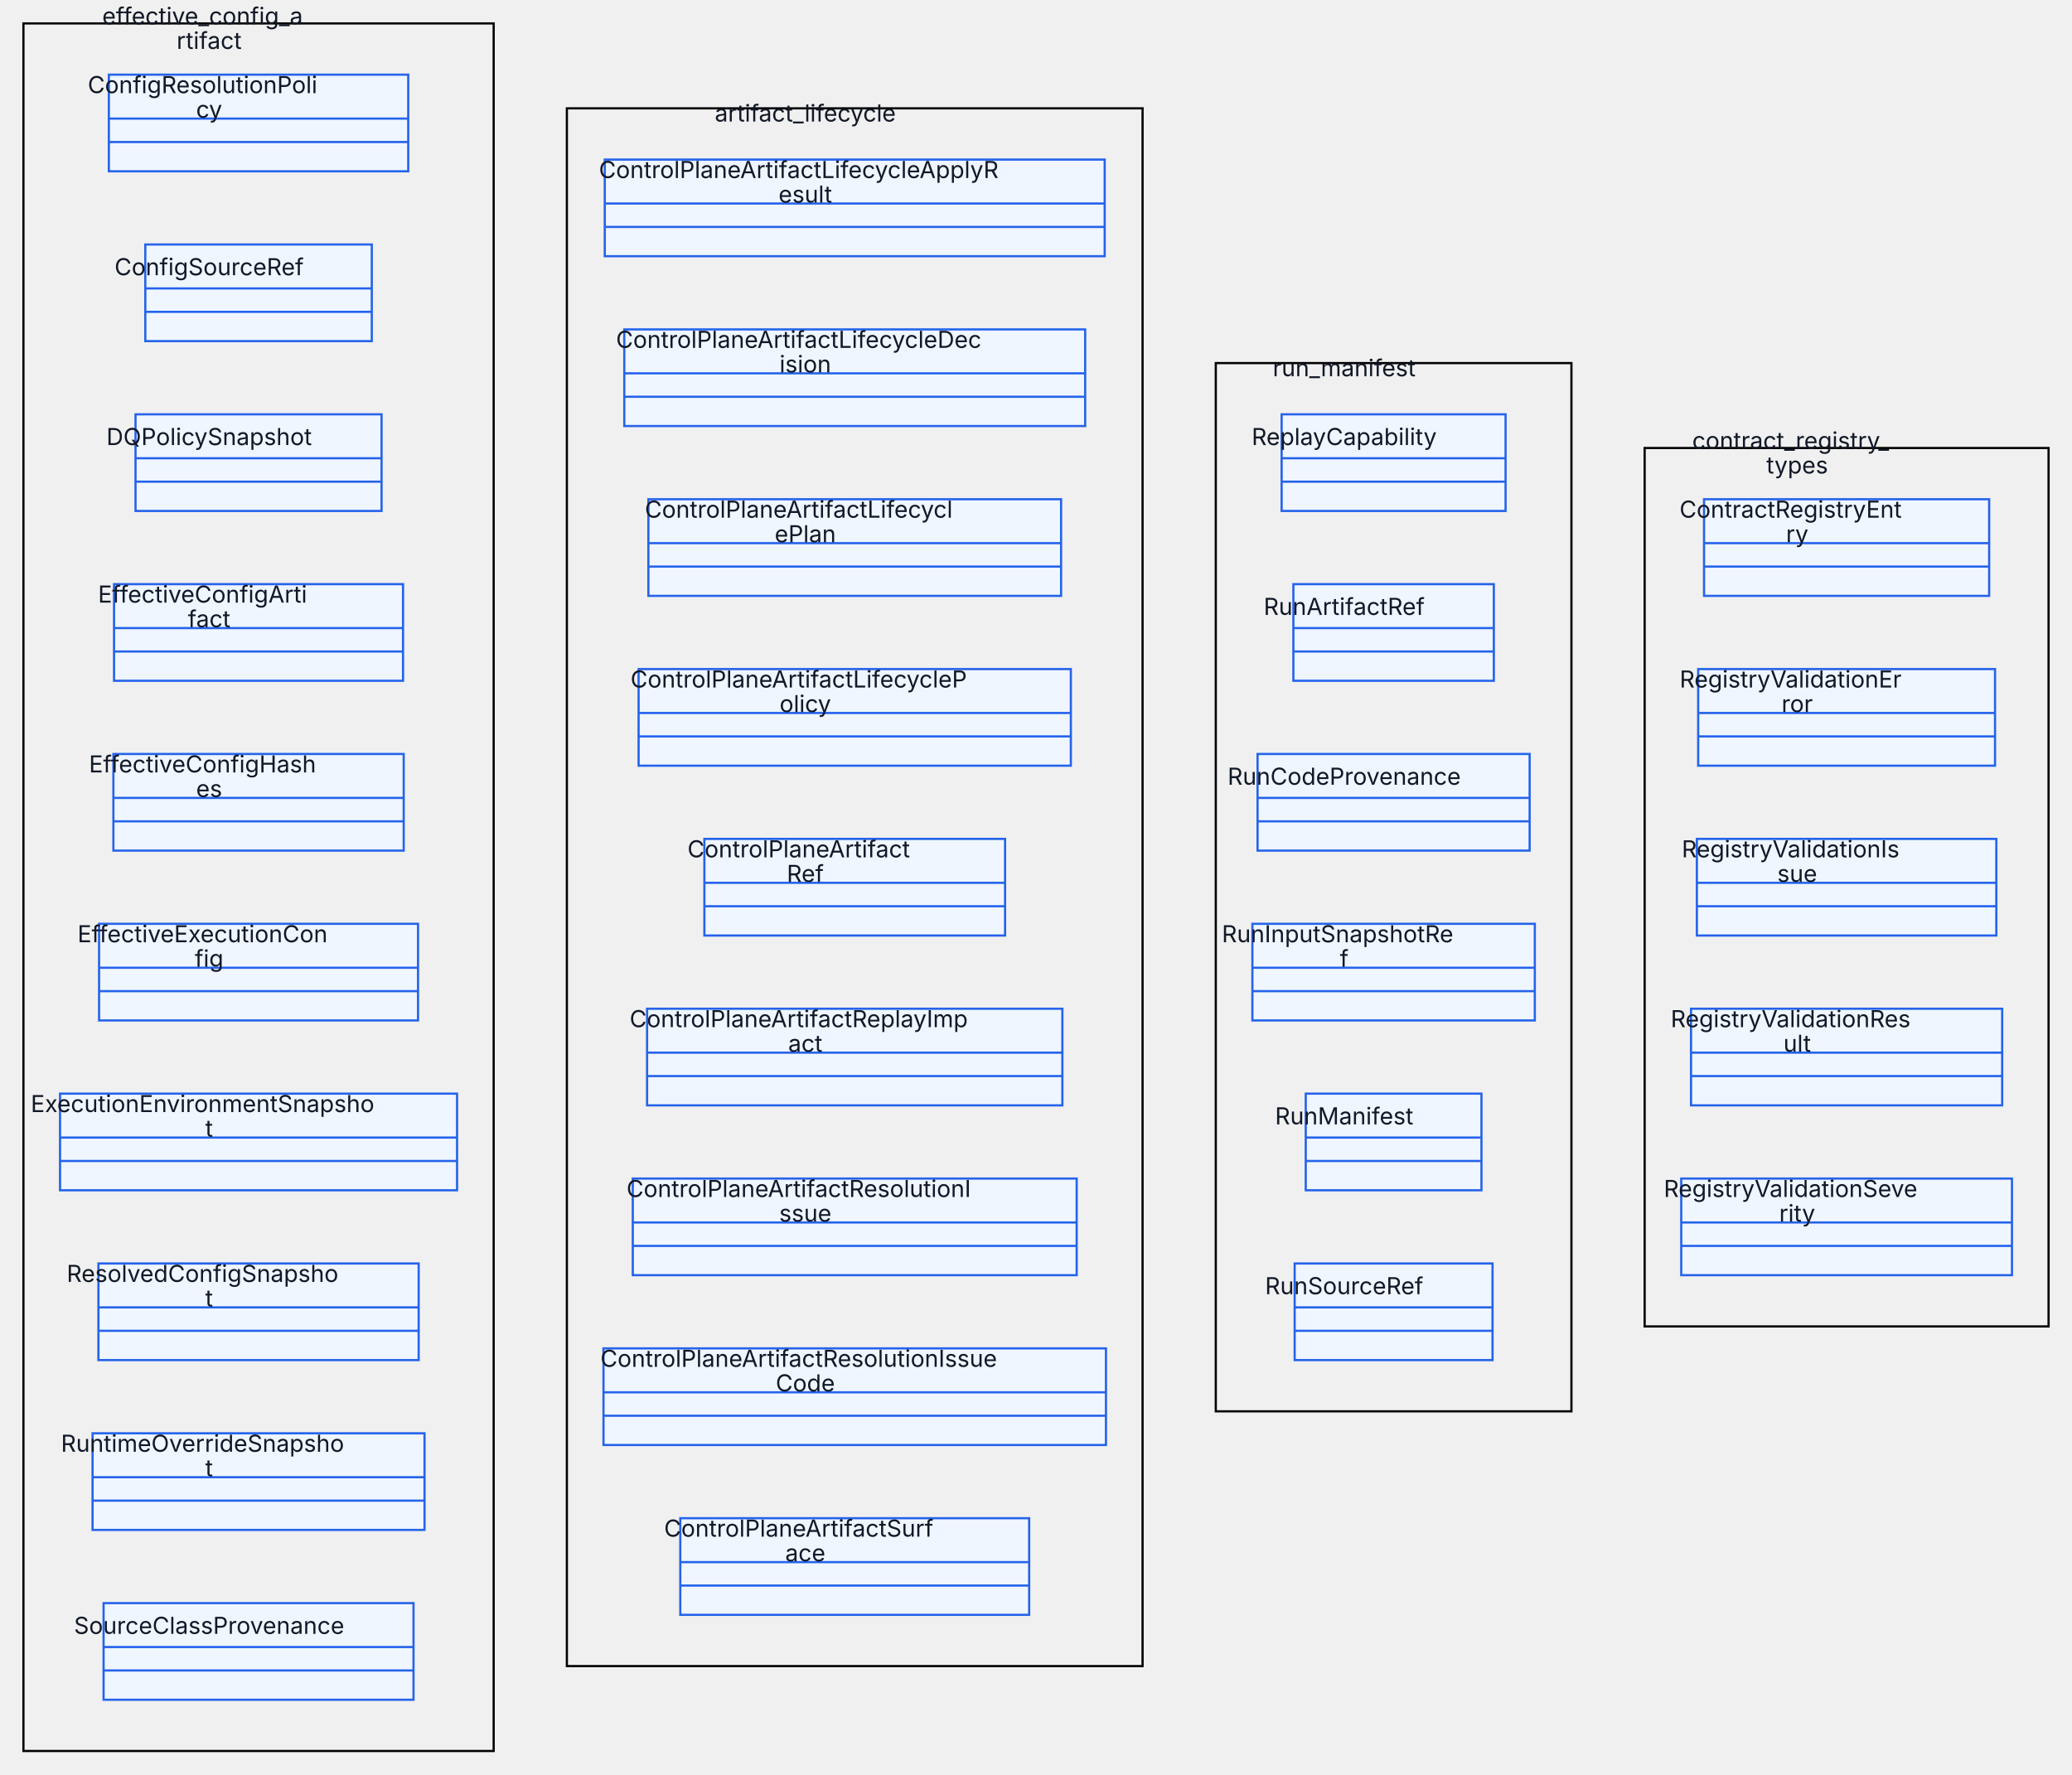
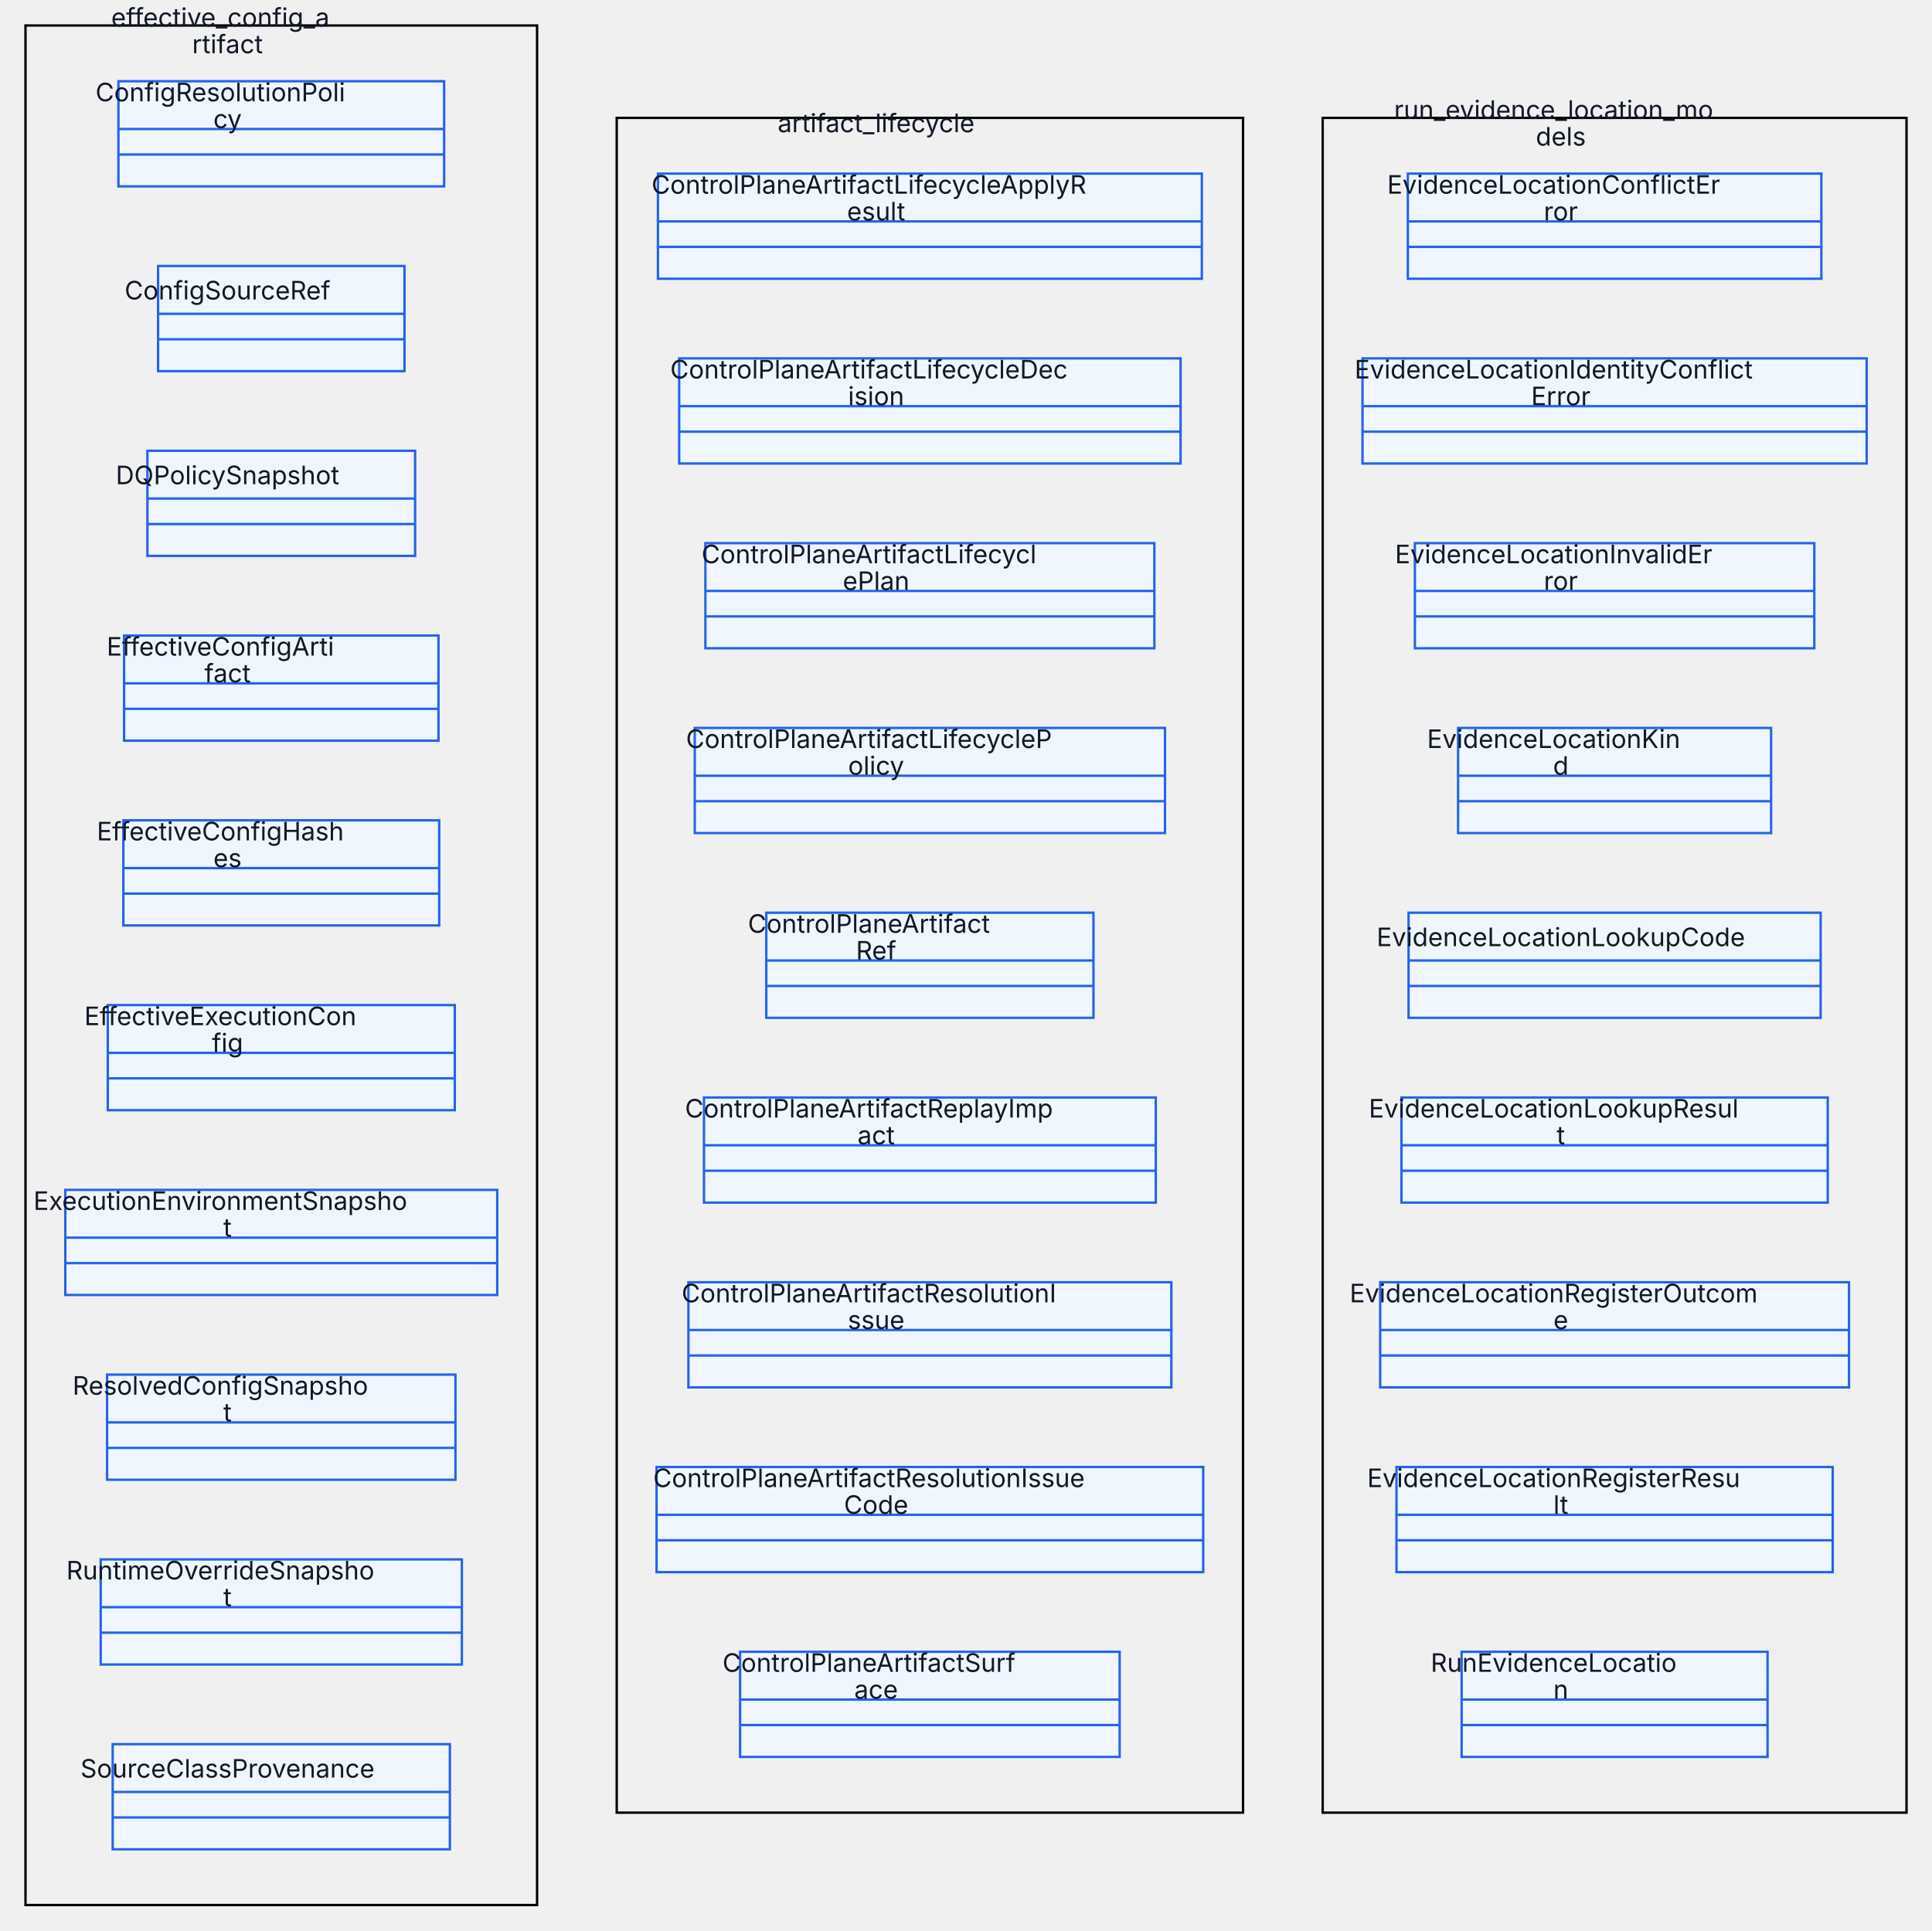
- <svg xmlns="http://www.w3.org/2000/svg" id="my-svg" width="100%" aria-roledescription="classDiagram" style="max-width:1415.03px;background-color:white" viewBox="0 -8 1415.031 1212">
+ <svg xmlns="http://www.w3.org/2000/svg" id="my-svg" width="100%" aria-roledescription="classDiagram" style="max-width:1212.78px;background-color:white" viewBox="0 -8 1212.781 1212">
  <style>#my-svg{font-family:Inter,-apple-system,BlinkMacSystemFont,'Segoe UI',Roboto,Oxygen,Ubuntu,sans-serif;font-size:16px;fill:#212121;}#my-svg .error-icon{fill:#f0fdf4;}#my-svg .error-text{fill:#212121;stroke:#212121;}#my-svg .edge-thickness-normal{stroke-width:2px;}#my-svg .edge-thickness-thick{stroke-width:3.5px;}#my-svg .edge-pattern-solid{stroke-dasharray:0;}#my-svg .edge-pattern-dashed{stroke-dasharray:3;}#my-svg .edge-pattern-dotted{stroke-dasharray:2;}#my-svg .marker{fill:#475569;stroke:#475569;}#my-svg .marker.cross{stroke:#475569;}#my-svg svg{font-family:Inter,-apple-system,BlinkMacSystemFont,'Segoe UI',Roboto,Oxygen,Ubuntu,sans-serif;font-size:16px;}#my-svg g.classGroup text{fill:#2563eb;stroke:none;font-family:Inter,-apple-system,BlinkMacSystemFont,'Segoe UI',Roboto,Oxygen,Ubuntu,sans-serif;font-size:10px;}#my-svg g.classGroup text .title{font-weight:bolder;}#my-svg .nodeLabel,#my-svg .edgeLabel{color:#212121;}#my-svg .edgeLabel .label rect{fill:#eff6ff;}#my-svg .label text{fill:#212121;}#my-svg .edgeLabel .label span{background:#eff6ff;}#my-svg .classTitle{font-weight:bolder;}#my-svg .node rect,#my-svg .node circle,#my-svg .node ellipse,#my-svg .node polygon,#my-svg .node path{fill:#eff6ff;stroke:#2563eb;stroke-width:1px;}#my-svg .divider{stroke:#2563eb;stroke-width:1;}#my-svg g.clickable{cursor:pointer;}#my-svg g.classGroup rect{fill:#eff6ff;stroke:#2563eb;}#my-svg g.classGroup line{stroke:#2563eb;stroke-width:1;}#my-svg .classLabel .box{stroke:none;stroke-width:0;fill:#eff6ff;opacity:0.5;}#my-svg .classLabel .label{fill:#2563eb;font-size:10px;}#my-svg .relation{stroke:#475569;stroke-width:1;fill:none;}#my-svg .dashed-line{stroke-dasharray:3;}#my-svg .dotted-line{stroke-dasharray:1 2;}#my-svg #compositionStart,#my-svg .composition{fill:#475569!important;stroke:#475569!important;stroke-width:1;}#my-svg #compositionEnd,#my-svg .composition{fill:#475569!important;stroke:#475569!important;stroke-width:1;}#my-svg #dependencyStart,#my-svg .dependency{fill:#475569!important;stroke:#475569!important;stroke-width:1;}#my-svg #dependencyStart,#my-svg .dependency{fill:#475569!important;stroke:#475569!important;stroke-width:1;}#my-svg #extensionStart,#my-svg .extension{fill:transparent!important;stroke:#475569!important;stroke-width:1;}#my-svg #extensionEnd,#my-svg .extension{fill:transparent!important;stroke:#475569!important;stroke-width:1;}#my-svg #aggregationStart,#my-svg .aggregation{fill:transparent!important;stroke:#475569!important;stroke-width:1;}#my-svg #aggregationEnd,#my-svg .aggregation{fill:transparent!important;stroke:#475569!important;stroke-width:1;}#my-svg #lollipopStart,#my-svg .lollipop{fill:#eff6ff!important;stroke:#475569!important;stroke-width:1;}#my-svg #lollipopEnd,#my-svg .lollipop{fill:#eff6ff!important;stroke:#475569!important;stroke-width:1;}#my-svg .edgeTerminals{font-size:11px;}#my-svg .classTitleText{text-anchor:middle;font-size:18px;fill:#212121;}#my-svg :root{--mermaid-font-family:"trebuchet ms",verdana,arial,sans-serif;}/*
 * Пользовательские стили диаграмм BioETL (структурированная копия)
 * Источник: custom.css
 * Цель: сгруппировать правила по типам элементов и документировать назначение каждого CSS-параметра.
 */

/* =========================================================
 * 1) Глобальная типографика и базовое поведение текста
 * ========================================================= */
svg {
    /* Задаёт основной стек шрифтов для всего текста в SVG. */
    font-family: Inter, -apple-system, BlinkMacSystemFont, 'Segoe UI', Roboto,
    Oxygen, Ubuntu, sans-serif;
}



/* =========================================================
 * 2) Общая геометрия узлов (для нескольких типов диаграмм)
 * ========================================================= */
.node rect,
.node circle,
.node ellipse,
.node polygon,
.node path {
    /* Единая толщина контура для фигур узлов. */
    stroke-width: 1.5px !important;
    /* Скругляет углы по горизонтали для более мягкого вида. */
    rx: 8;
    /* Скругляет углы по вертикали в паре с rx. */
    ry: 8;
    /* Добавляет лёгкую тень и отделяет узлы от фона. */
    filter:  none; /*  drop-shadow(0px 1px 2px rgba(0, 0, 0, 0.05));*/
}

/* =========================================================
 * 3) Контейнеры subgraph / cluster
 * ========================================================= */
.cluster rect,
.cluster path {
    /* Увеличивает радиус углов у контейнеров-групп. */
    rx: 10;
    /* Поддерживает симметрию скругления по вертикали. */
    ry: 10;
    /* Нейтральная заливка контейнера для снижения визуального шума. */
    fill: #f8fafc;
    /* Приглушённая обводка, чтобы границы были заметны, но не доминировали. */
    stroke: #94a3b8;
    /* Толщина границы контейнера в тон большинству узлов. */
    stroke-width: 1.5px;
    /* Убирает пунктир у рамок контейнеров. */
    stroke-dasharray: none;
    /* Делает фон контейнера полностью непрозрачным. */
    fill-opacity: 1;
    /* Отключает тень контейнера, чтобы акцент оставался на узлах. */
    filter: none;
}

.cluster text {
    /* Нормальный вес шрифта для заголовков групп. */
    font-weight: 400;
    /* Увеличенный размер заголовка относительно текста узлов. */
    font-size: 16px;
}

/* =========================================================
 * 4) Стили линий связей (edges/links)
 * ========================================================= */
.edgePath .path {
    /* Делает основные ребра более заметными в плотных графах. */
    stroke-width: 2.5px;
    /* Скругляет соединения сегментов линий. */
    stroke-linejoin: round;
    /* Скругляет окончания линий. */
    stroke-linecap: round;
}

.edgePath path,
.flowchart-link,
.relation,
.messageLine0,
.messageLine1,
.transition path {
    /* Унифицированные скруглённые соединения для всех типов линий. */
    stroke-linejoin: round;
    /* Унифицированные скруглённые окончания для всех типов линий. */
    stroke-linecap: round;
}

.transition path {
    /* Выравнивает толщину переходов state diagram с основными ребрами. */
    stroke-width: 2.5px;
}

/* =========================================================
 * 5) Подписи ребер и fallback-текст
 * ========================================================= */
.edgeLabel {
    /* Компактный размер шрифта для подписей на связях. */
    font-size: 12px;
    /* Плотная межстрочность для экономии места. */
    line-height: 1.1;
    /* Базовый непрозрачный фон под подписью. */
    background-color: #ffffff;
    /* Небольшие внутренние отступы вокруг текста. */
    padding: 1px 3px;
    /* Мягкое скругление фона подписи. */
    border-radius: 2px;
}

.edgeLabel span,
.edgeLabel p,
text.fo-fallback {
    /* Принудительный тёмный fill для контраста в SVG-рендерах. */
    fill: #111827 !important;
    /* Принудительный тёмный цвет для HTML-подписей. */
    color: #111827 !important;
    /* Полная непрозрачность текста. */
    opacity: 1 !important;
    /* Компактная межстрочность для многострочных подписей. */
    line-height: 1.1;
    /* Убирает стандартные внешние отступы HTML-параграфов. */
    margin: 0;
    /* Убирает стандартные внутренние отступы HTML-параграфов. */
    padding: 0;
}

.edgeLabel .labelBkg,
.labelBkg {
    /* Жёстко задаёт белый фон под текстом подписей. */
    background-color: #ffffff !important;
    /* Делает фон полностью непрозрачным во всех просмотрщиках. */
    opacity: 1 !important;
}

.edgeLabel rect {
    /* Переопределяет полупрозрачный фон по умолчанию у Mermaid. */
    opacity: 1 !important;
    /* Жёстко фиксирует белую заливку прямоугольника под подписью. */
    fill: #ffffff !important;
}

/* =========================================================
 * 6) Элементы sequence diagram
 * ========================================================= */
.actor {
    /* Толщина границы actor-блоков. */
    stroke-width: 1.5px;
    /* Скругление углов actor-блоков по горизонтали. */
    rx: 4;
    /* Скругление углов actor-блоков по вертикали. */
    ry: 4;
}

.messageLine0,
.messageLine1 {
    /* Толщина линий сообщений в sequence diagram. */
    stroke-width: 1.6px;
}

.messageText {
    /* Базовый размер текста сообщений. */
    font-size: 13px;
}

.activation0 {
    /* Более тонкая линия activation bar, чтобы не перегружать схему. */
    stroke-width: 1px;
}

.note {
    /* Скругление углов заметки по горизонтали. */
    rx: 4;
    /* Скругление углов заметки по вертикали. */
    ry: 4;
    /* Тонкая граница для вторичных блоков. */
    stroke-width: 1px;
    /* Лёгкая тень для визуального отделения заметок. */
    filter: drop-shadow(1px 1px 2px rgba(0, 0, 0, 0.06));
}

/* =========================================================
 * 7) Базовые элементы class diagram
 * ========================================================= */
g.classGroup rect {
    /* Скругление углов class box по горизонтали. */
    rx: 10;
    /* Скругление углов class box по вертикали. */
    ry: 10;
    /* Толщина границы class box. */
    stroke-width: 1.5px;
    /* Мягкая тень у class box без агрессивного контраста. */
    filter: drop-shadow(1px 1px 2px rgba(0, 0, 0, 0.06));
}

g.classGroup text {
    /* Базовый размер текста внутри class diagram. */
    font-size: 14px;
    padding: 10px 10px;
}

g.classGroup line {
    /* Толщина внутренних разделителей класса. */
    stroke-width: 1px;
}

.relation {
    /* Толщина связей между классами на уровне основных ребер. */
    stroke-width: 2.5px;
}

/* =========================================================
 * 8) Типографика HTML-лейблов class diagram
 * ========================================================= */
g.label-group .nodeLabel {
    /* Увеличенный размер названия класса для иерархии. */
    font-size: 16px !important;
    /* Полужирный акцент на имени класса. */
    font-weight: 200 !important;
    /* Лёгкое межбуквенное расстояние для читаемости заголовка. */
    letter-spacing: 0.01em;
}

g.annotation-group .nodeLabel {
    /* Уменьшенный размер для стереотипов/аннотаций. */
    font-size: 11px !important;
    /* Курсив для визуального отделения аннотаций. */
    font-style: italic !important;
    /* Небольшое ослабление контраста вторичного текста. */
    opacity: 0.8;
}

g.members-group .nodeLabel,
g.methods-group .nodeLabel {
    /* Компактный размер для атрибутов и методов. */
    font-size: 12px !important;
    /* Нормальный вес шрифта для плотного структурного текста. */
    font-weight: 400 !important;
}

/* =========================================================
 * 9) Помощники размеров foreignObject (class/flowchart)
 * ========================================================= */
g.members-group foreignObject,
g.methods-group foreignObject {
    /* Минимальная высота областей members/methods. */
    min-height: 40px;
}

.node foreignObject &gt; div,
g.classGroup foreignObject &gt; div {
    /* Стабилизирует вычисление размеров с учётом отступов/границ. */
    box-sizing: border-box;
}

.node.size-sm foreignObject &gt; div {
    /* Минимальная высота для малого размерного уровня узла. */
    min-height: 80px;
    /* Минимальная ширина для малого размерного уровня узла. */
    min-width: 180px;
}

.node.size-md foreignObject &gt; div {
    /* Минимальная высота для среднего размерного уровня узла. */
    min-height: 140px;
    /* Минимальная ширина для среднего размерного уровня узла. */
    min-width: 260px;
}

.node.size-lg foreignObject &gt; div {
    /* Минимальная высота для большого размерного уровня узла. */
    min-height: 200px;
    /* Минимальная ширина для большого размерного уровня узла. */
    min-width: 340px;
}

/* =========================================================
 * 10) Элементы state diagram
 * ========================================================= */
g.stateGroup rect {
    /* Скругление углов контейнеров состояний по горизонтали. */
    rx: 8;
    /* Скругление углов контейнеров состояний по вертикали. */
    ry: 8;
}

.statediagram-state rect {
    /* Скругление углов узлов состояния по горизонтали. */
    rx: 8;
    /* Скругление углов узлов состояния по вертикали. */
    ry: 8;
    /* Толщина границы узла состояния. */
    stroke-width: 1.5px;
    /* Лёгкая тень для визуального отделения state box. */
    filter: drop-shadow(1px 2px 3px rgba(0, 0, 0, 0.08));
}

/* =========================================================
 * 11) Элементы ER diagram
 * ========================================================= */
.er.entityBox {
    /* Толщина границы сущности ER-диаграммы. */
    stroke-width: 1.5px;
    /* Скругление углов сущности по горизонтали. */
    rx: 4;
    /* Скругление углов сущности по вертикали. */
    ry: 4;
    /* Лёгкая тень для отделения блоков сущностей. */
    filter: drop-shadow(1px 2px 3px rgba(0, 0, 0, 0.08));
}

/* =========================================================
 * 12) Узлы mindmap
 * ========================================================= */
.mindmap-node rect,
.mindmap-node circle {
    /* Толщина контура узлов mindmap. */
    stroke-width: 1.5px;
    /* Чуть более выраженная тень для плотных радиальных веток. */
    filter: drop-shadow(1px 2px 2px rgba(0, 0, 0, 0.1));
}

/* =========================================================
 * 13) Маркеры стрелок
 * ========================================================= */
marker path {
    /* Единый нейтральный цвет наконечников стрелок. */
    fill: #475569;
}

/* =========================================================
 * 14) Цветовая карта архитектурных слоёв (fallback-селекторы)
 * ========================================================= */
[id*="Domain"] &gt; rect,
[id*="Domain"] &gt; path {
    /* Цвет фона для доменного слоя. */
    fill: #f5f3ff !important;
    /* Цвет границы для доменного слоя. */
    stroke: #7c3aed !important;
}

.cluster[id*="Domain"] &gt; rect,
.cluster[id*="Domain"] &gt; path {
    fill: #ffffff !important;
}

[id*="Application"] &gt; rect,
[id*="Application"] &gt; path {
    /* Цвет фона для application-слоя. */
    fill: #f0fdf4 !important;
    /* Цвет границы для application-слоя. */
    stroke: #16a34a !important;
}

.cluster[id*="Application"] &gt; rect,
.cluster[id*="Application"] &gt; path {
    fill: #ffffff !important;
}

[id*="Infrastructure"] &gt; rect,
[id*="Infrastructure"] &gt; path {
    /* Цвет фона для infrastructure-слоя. */
    fill: #fff1f2 !important;
    /* Цвет границы для infrastructure-слоя. */
    stroke: #dc2626 !important;
}

.cluster[id*="Infrastructure"] &gt; rect,
.cluster[id*="Infrastructure"] &gt; path {
    fill: #ffffff !important;
}

[id*="Composition"] &gt; rect,
[id*="Composition"] &gt; path {
    /* Цвет фона для composition-слоя. */
    fill: #fff7ed !important;
    /* Цвет границы для composition-слоя. */
    stroke: #f59e0b !important;
}

.cluster[id*="Composition"] &gt; rect,
.cluster[id*="Composition"] &gt; path {
    fill: #ffffff !important;
}

[id*="Interfaces"] &gt; rect,
[id*="Interfaces"] &gt; path {
    /* Цвет фона для слоя интерфейсов. */
    fill: #eff6ff !important;
    /* Цвет границы для слоя интерфейсов. */
    stroke: #2563eb !important;
}

.cluster[id*="Interfaces"] &gt; rect,
.cluster[id*="Interfaces"] &gt; path {
    fill: #ffffff !important;
}

[id*="External"] &gt; rect,
[id*="External"] &gt; path {
    /* Цвет фона для внешних систем. */
    fill: #f1f5f9 !important;
    /* Цвет границы для внешних систем. */
    stroke: #64748b !important;
}

.cluster[id*="External"] &gt; rect,
.cluster[id*="External"] &gt; path {
    fill: #ffffff !important;
}

/* Белая подложка под подписи всех архитектурных/medallion слоёв */
g.cluster[id*="Domain"] .cluster-label foreignObject &gt; div,
g.cluster[id*="Application"] .cluster-label foreignObject &gt; div,
g.cluster[id*="Infrastructure"] .cluster-label foreignObject &gt; div,
g.cluster[id*="Composition"] .cluster-label foreignObject &gt; div,
g.cluster[id*="Interfaces"] .cluster-label foreignObject &gt; div,
g.cluster[id*="External"] .cluster-label foreignObject &gt; div,
g.cluster[id*="Bronze"] .cluster-label foreignObject &gt; div,
g.cluster[id*="Silver"] .cluster-label foreignObject &gt; div,
g.cluster[id*="Gold"] .cluster-label foreignObject &gt; div,
g.cluster[id*="Quarantine"] .cluster-label foreignObject &gt; div {
    background: #ffffff !important;
    padding: 0 6px !important;
    border-radius: 4px;
}

/* Fallback для рендеров без foreignObject: не рисуем толстую обводку */
g.cluster[id*="Domain"] .cluster-label text.fo-fallback,
g.cluster[id*="Application"] .cluster-label text.fo-fallback,
g.cluster[id*="Infrastructure"] .cluster-label text.fo-fallback,
g.cluster[id*="Composition"] .cluster-label text.fo-fallback,
g.cluster[id*="Interfaces"] .cluster-label text.fo-fallback,
g.cluster[id*="External"] .cluster-label text.fo-fallback,
g.cluster[id*="Bronze"] .cluster-label text.fo-fallback,
g.cluster[id*="Silver"] .cluster-label text.fo-fallback,
g.cluster[id*="Gold"] .cluster-label text.fo-fallback,
g.cluster[id*="Quarantine"] .cluster-label text.fo-fallback {
    fill: #111827 !important;
    stroke: none !important;
}

/* =========================================================
 * 15) Цветовая карта слоёв Medallion
 * ========================================================= */
[id*="Bronze"] &gt; rect,
[id*="Bronze"] &gt; path {
    /* Цвет фона Bronze-слоя. */
    fill: #fff7ed !important;
    /* Цвет границы Bronze-слоя. */
    stroke: #f59e0b !important;
}

[id*="Silver"] &gt; rect,
[id*="Silver"] &gt; path {
    /* Цвет фона Silver-слоя. */
    fill: #f8fafc !important;
    /* Цвет границы Silver-слоя. */
    stroke: #475569 !important;
}

[id*="Gold"] &gt; rect,
[id*="Gold"] &gt; path {
    /* Цвет фона Gold-слоя. */
    fill: #fefce8 !important;
    /* Цвет границы Gold-слоя. */
    stroke: #ca8a04 !important;
}

[id*="Quarantine"] &gt; rect,
[id*="Quarantine"] &gt; path {
    /* Цвет фона для карантинных/проблемных потоков данных. */
    fill: #ffe4e6 !important;
    /* Цвет границы для карантинных/проблемных потоков данных. */
    stroke: #e11d48 !important;
}
/* Нормализует вес текста в узлах и заголовках слоёв (без полужирного акцента). */
.node .label text,
.node .label tspan,
.node .label .nodeLabel,
text.fo-fallback {
    stroke: none !important;
    stroke-width: 0 !important;
    fill: #111827 !important;
    font-weight: 400 !important;
}
/* Single text layer (fallback-only) */
text.fo-fallback {
    display: inline !important;
}

foreignObject {
    display: none !important;
}/* bioetl-inject */#my-svg .edgeLabel rect{opacity:1!important;fill:#ffffff!important}#my-svg .labelBkg{background-color:#ffffff!important;opacity:1!important}#my-svg .edgeLabel .labelBkg{background-color:#ffffff!important;opacity:1!important}#my-svg .edgeLabel{font-size:12px;line-height:1.1;padding:1px 3px}#my-svg .edgeLabel span{color:#111827!important;fill:#111827!important;opacity:1!important;line-height:1.1;margin:0;padding:0}#my-svg .edgeLabel p{color:#111827!important;fill:#111827!important;opacity:1!important;line-height:1.1;margin:0;padding:0}#my-svg text.fo-fallback{color:#111827!important;fill:#111827!important;opacity:1!important}</style>
  <defs>
    <marker id="my-svg_classDiagram-aggregationStart" class="marker aggregation classDiagram" markerHeight="240" markerWidth="190" orient="auto" refX="18" refY="7">
      <path d="m18 7-9 6-8-6 8-6Z" />
    </marker>
  </defs>
  <defs>
    <marker id="my-svg_classDiagram-aggregationEnd" class="marker aggregation classDiagram" markerHeight="28" markerWidth="20" orient="auto" refX="1" refY="7">
      <path d="m18 7-9 6-8-6 8-6Z" />
    </marker>
  </defs>
  <defs>
    <marker id="my-svg_classDiagram-extensionStart" class="marker extension classDiagram" markerHeight="240" markerWidth="190" orient="auto" refX="18" refY="7">
      <path d="m1 7 17 6V1Z" />
    </marker>
  </defs>
  <defs>
    <marker id="my-svg_classDiagram-extensionEnd" class="marker extension classDiagram" markerHeight="28" markerWidth="20" orient="auto" refX="1" refY="7">
      <path d="M1 1v12l17-6Z" />
    </marker>
  </defs>
  <defs>
    <marker id="my-svg_classDiagram-compositionStart" class="marker composition classDiagram" markerHeight="240" markerWidth="190" orient="auto" refX="18" refY="7">
      <path d="m18 7-9 6-8-6 8-6Z" />
    </marker>
  </defs>
  <defs>
    <marker id="my-svg_classDiagram-compositionEnd" class="marker composition classDiagram" markerHeight="28" markerWidth="20" orient="auto" refX="1" refY="7">
      <path d="m18 7-9 6-8-6 8-6Z" />
    </marker>
  </defs>
  <defs>
    <marker id="my-svg_classDiagram-dependencyStart" class="marker dependency classDiagram" markerHeight="240" markerWidth="190" orient="auto" refX="6" refY="7">
      <path d="m5 7 4 6-8-6 8-6Z" />
    </marker>
  </defs>
  <defs>
    <marker id="my-svg_classDiagram-dependencyEnd" class="marker dependency classDiagram" markerHeight="28" markerWidth="20" orient="auto" refX="13" refY="7">
      <path d="m18 7-9 6 5-6-5-6Z" />
    </marker>
  </defs>
  <defs>
    <marker id="my-svg_classDiagram-lollipopStart" class="marker lollipop classDiagram" markerHeight="240" markerWidth="190" orient="auto" refX="13" refY="7">
      <circle cx="7" cy="7" r="6" fill="transparent" stroke="#000" />
    </marker>
  </defs>
  <defs>
    <marker id="my-svg_classDiagram-lollipopEnd" class="marker lollipop classDiagram" markerHeight="240" markerWidth="190" orient="auto" refX="1" refY="7">
      <circle cx="7" cy="7" r="6" fill="transparent" stroke="#000" />
    </marker>
  </defs>
  <g class="root">
    <g class="nodes">
      <g class="root">
        <g class="clusters" transform="translate(8)">
          <g id="effective_config_artifact" class="cluster">
            <path d="M8 8h321.141v1180H8z" style="fill:none;stroke:black" />
            <g class="cluster-label">
              <text xml:space="preserve" x="83.906" y=".6" class="fo-fallback" text-anchor="middle" transform="translate(84.664 8)">
                <tspan x="83.906">effective_config_a</tspan>
                <tspan x="83.906" dy="16.8">rtifact</tspan>
              </text>
            </g>
          </g>
        </g>
        <g class="nodes" transform="translate(8)">
          <g id="classId-ConfigResolutionPolicy-0" class="node default">
            <path d="M66.343 43h204.453v66H66.343z" class="outer title-state" />
            <path d="M66.343 73h204.454M66.343 89h204.454" class="divider" />
            <g class="label">
              <text xml:space="preserve" x="90.227" y=".6" class="classTitle fo-fallback" text-anchor="middle" transform="translate(78.344 55)">
                <tspan x="90.227">ConfigResolutionPoli</tspan>
                <tspan x="90.227" dy="16.8">cy</tspan>
              </text>
            </g>
          </g>
          <g id="classId-ConfigSourceRef-1" class="node default">
            <path d="M91.234 159h154.672v66H91.234z" class="outer title-state" />
            <path d="M91.234 189h154.672M91.234 205h154.672" class="divider" />
            <g class="label">
              <text xml:space="preserve" x="65.336" y="9" class="classTitle fo-fallback" text-anchor="middle" transform="translate(103.234 171)">
                <tspan x="65.336">ConfigSourceRef</tspan>
              </text>
            </g>
          </g>
          <g id="classId-DQPolicySnapshot-2" class="node default">
            <path d="M84.554 275h168.031v66H84.555z" class="outer title-state" />
            <path d="M84.554 305h168.032M84.554 321h168.032" class="divider" />
            <g class="label">
              <text xml:space="preserve" x="72.016" y="9" class="classTitle fo-fallback" text-anchor="middle" transform="translate(96.555 287)">
                <tspan x="72.016">DQPolicySnapshot</tspan>
              </text>
            </g>
          </g>
          <g id="classId-EffectiveConfigArtifact-3" class="node default">
            <path d="M69.89 391h197.36v66H69.89z" class="outer title-state" />
            <path d="M69.89 421h197.36M69.89 437h197.36" class="divider" />
            <g class="label">
              <text xml:space="preserve" x="86.68" y=".6" class="classTitle fo-fallback" text-anchor="middle" transform="translate(81.89 403)">
                <tspan x="86.68">EffectiveConfigArti</tspan>
                <tspan x="86.68" dy="16.8">fact</tspan>
              </text>
            </g>
          </g>
          <g id="classId-EffectiveConfigHashes-4" class="node default">
            <path d="M69.437 507h198.266v66H69.437z" class="outer title-state" />
            <path d="M69.437 537h198.266M69.437 553h198.266" class="divider" />
            <g class="label">
              <text xml:space="preserve" x="87.133" y=".6" class="classTitle fo-fallback" text-anchor="middle" transform="translate(81.438 519)">
                <tspan x="87.133">EffectiveConfigHash</tspan>
                <tspan x="87.133" dy="16.8">es</tspan>
              </text>
            </g>
          </g>
          <g id="classId-EffectiveExecutionConfig-5" class="node default">
            <path d="M59.664 623h217.813v66H59.664z" class="outer title-state" />
            <path d="M59.664 653h217.812M59.664 669h217.812" class="divider" />
            <g class="label">
              <text xml:space="preserve" x="96.906" y=".6" class="classTitle fo-fallback" text-anchor="middle" transform="translate(71.664 635)">
                <tspan x="96.906">EffectiveExecutionCon</tspan>
                <tspan x="96.906" dy="16.8">fig</tspan>
              </text>
            </g>
          </g>
          <g id="classId-ExecutionEnvironmentSnapshot-6" class="node default">
            <path d="M33 739h271.141v66H33.001z" class="outer title-state" />
            <path d="M33 769h271.14M33 785h271.14" class="divider" />
            <g class="label">
              <text xml:space="preserve" x="123.57" y=".6" class="classTitle fo-fallback" text-anchor="middle" transform="translate(45 751)">
                <tspan x="123.57">ExecutionEnvironmentSnapsho</tspan>
                <tspan x="123.57" dy="16.8">t</tspan>
              </text>
            </g>
          </g>
          <g id="classId-ResolvedConfigSnapshot-7" class="node default">
            <path d="M59.226 855h218.688v66H59.226z" class="outer title-state" />
            <path d="M59.226 885h218.688M59.226 901h218.688" class="divider" />
            <g class="label">
              <text xml:space="preserve" x="97.344" y=".6" class="classTitle fo-fallback" text-anchor="middle" transform="translate(71.227 867)">
                <tspan x="97.344">ResolvedConfigSnapsho</tspan>
                <tspan x="97.344" dy="16.8">t</tspan>
              </text>
            </g>
          </g>
          <g id="classId-RuntimeOverrideSnapshot-8" class="node default">
            <path d="M55.218 971h226.703v66H55.218z" class="outer title-state" />
            <path d="M55.218 1001h226.704M55.218 1017h226.704" class="divider" />
            <g class="label">
              <text xml:space="preserve" x="101.352" y=".6" class="classTitle fo-fallback" text-anchor="middle" transform="translate(67.219 983)">
                <tspan x="101.352">RuntimeOverrideSnapsho</tspan>
                <tspan x="101.352" dy="16.8">t</tspan>
              </text>
            </g>
          </g>
          <g id="classId-SourceClassProvenance-9" class="node default">
            <path d="M62.742 1087h211.656v66H62.742z" class="outer title-state" />
            <path d="M62.742 1117h211.656M62.742 1133h211.656" class="divider" />
            <g class="label">
              <text xml:space="preserve" x="93.828" y="9" class="classTitle fo-fallback" text-anchor="middle" transform="translate(74.742 1099)">
                <tspan x="93.828">SourceClassProvenance</tspan>
              </text>
            </g>
          </g>
        </g>
      </g>
      <g class="root">
        <g class="clusters" transform="translate(379.14 58)">
          <g id="artifact_lifecycle" class="cluster">
            <path d="M8 8h393.156v1064H8z" style="fill:none;stroke:black" />
            <g class="cluster-label">
              <text xml:space="preserve" x="56.914" y="9" class="fo-fallback" text-anchor="middle" transform="translate(147.664 8)">
                <tspan x="56.914">artifact_lifecycle</tspan>
              </text>
            </g>
          </g>
        </g>
        <g class="nodes" transform="translate(379.14 58)">
          <g id="classId-ControlPlaneArtifactLifecycleApplyResult-10" class="node default">
            <path d="M33.875 43h341.406v66H33.875z" class="outer title-state" />
            <path d="M33.875 73h341.406M33.875 89h341.406" class="divider" />
            <g class="label">
              <text xml:space="preserve" x="158.703" y=".6" class="classTitle fo-fallback" text-anchor="middle" transform="translate(45.875 55)">
                <tspan x="158.703">ControlPlaneArtifactLifecycleApplyR</tspan>
                <tspan x="158.703" dy="16.8">esult</tspan>
              </text>
            </g>
          </g>
          <g id="classId-ControlPlaneArtifactLifecycleDecision-11" class="node default">
            <path d="M47.203 159h314.75v66H47.203z" class="outer title-state" />
            <path d="M47.203 189h314.75M47.203 205h314.75" class="divider" />
            <g class="label">
              <text xml:space="preserve" x="145.375" y=".6" class="classTitle fo-fallback" text-anchor="middle" transform="translate(59.203 171)">
                <tspan x="145.375">ControlPlaneArtifactLifecycleDec</tspan>
                <tspan x="145.375" dy="16.8">ision</tspan>
              </text>
            </g>
          </g>
          <g id="classId-ControlPlaneArtifactLifecyclePlan-12" class="node default">
            <path d="M63.656 275H345.5v66H63.656z" class="outer title-state" />
            <path d="M63.656 305H345.5M63.656 321H345.5" class="divider" />
            <g class="label">
              <text xml:space="preserve" x="128.922" y=".6" class="classTitle fo-fallback" text-anchor="middle" transform="translate(75.656 287)">
                <tspan x="128.922">ControlPlaneArtifactLifecycl</tspan>
                <tspan x="128.922" dy="16.8">ePlan</tspan>
              </text>
            </g>
          </g>
          <g id="classId-ControlPlaneArtifactLifecyclePolicy-13" class="node default">
            <path d="M56.984 391h295.188v66H56.984z" class="outer title-state" />
            <path d="M56.984 421h295.188M56.984 437h295.188" class="divider" />
            <g class="label">
              <text xml:space="preserve" x="135.594" y=".6" class="classTitle fo-fallback" text-anchor="middle" transform="translate(68.984 403)">
                <tspan x="135.594">ControlPlaneArtifactLifecycleP</tspan>
                <tspan x="135.594" dy="16.8">olicy</tspan>
              </text>
            </g>
          </g>
          <g id="classId-ControlPlaneArtifactRef-14" class="node default">
            <path d="M101.898 507h205.36v66h-205.36z" class="outer title-state" />
            <path d="M101.898 537h205.36M101.898 553h205.36" class="divider" />
            <g class="label">
              <text xml:space="preserve" x="90.68" y=".6" class="classTitle fo-fallback" text-anchor="middle" transform="translate(113.898 519)">
                <tspan x="90.68">ControlPlaneArtifact</tspan>
                <tspan x="90.68" dy="16.8">Ref</tspan>
              </text>
            </g>
          </g>
          <g id="classId-ControlPlaneArtifactReplayImpact-15" class="node default">
            <path d="M62.773 623h283.61v66H62.772z" class="outer title-state" />
            <path d="M62.773 653h283.61M62.773 669h283.61" class="divider" />
            <g class="label">
              <text xml:space="preserve" x="129.805" y=".6" class="classTitle fo-fallback" text-anchor="middle" transform="translate(74.773 635)">
                <tspan x="129.805">ControlPlaneArtifactReplayImp</tspan>
                <tspan x="129.805" dy="16.8">act</tspan>
              </text>
            </g>
          </g>
          <g id="classId-ControlPlaneArtifactResolutionIssue-16" class="node default">
            <path d="M53 739h303.156v66H53z" class="outer title-state" />
            <path d="M53 769h303.156M53 785h303.156" class="divider" />
            <g class="label">
              <text xml:space="preserve" x="139.578" y=".6" class="classTitle fo-fallback" text-anchor="middle" transform="translate(65 751)">
                <tspan x="139.578">ControlPlaneArtifactResolutionI</tspan>
                <tspan x="139.578" dy="16.8">ssue</tspan>
              </text>
            </g>
          </g>
          <g id="classId-ControlPlaneArtifactResolutionIssueCode-17" class="node default">
            <path d="M33 855h343.156v66H33z" class="outer title-state" />
            <path d="M33 885h343.156M33 901h343.156" class="divider" />
            <g class="label">
              <text xml:space="preserve" x="159.578" y=".6" class="classTitle fo-fallback" text-anchor="middle" transform="translate(45 867)">
                <tspan x="159.578">ControlPlaneArtifactResolutionIssue</tspan>
                <tspan x="159.578" dy="16.8">Code</tspan>
              </text>
            </g>
          </g>
          <g id="classId-ControlPlaneArtifactSurface-18" class="node default">
            <path d="M85.445 971h238.266v66H85.445z" class="outer title-state" />
            <path d="M85.445 1001h238.266M85.445 1017h238.266" class="divider" />
            <g class="label">
              <text xml:space="preserve" x="107.133" y=".6" class="classTitle fo-fallback" text-anchor="middle" transform="translate(97.445 983)">
                <tspan x="107.133">ControlPlaneArtifactSurf</tspan>
                <tspan x="107.133" dy="16.8">ace</tspan>
              </text>
            </g>
          </g>
        </g>
      </g>
      <g class="root">
-         <g class="clusters" transform="translate(822.297 232)">
-           <g id="run_manifest" class="cluster">
-             <path d="M8 8h242.875v716H8z" style="fill:none;stroke:black" />
+         <g class="clusters" transform="translate(822.297 58)">
+           <g id="run_evidence_location_models" class="cluster">
+             <path d="M8 8h366.484v1064H8z" style="fill:none;stroke:black" />
            <g class="cluster-label">
-               <text xml:space="preserve" x="46.25" y="9" class="fo-fallback" text-anchor="middle" transform="translate(83.188 8)">
-                 <tspan x="46.25">run_manifest</tspan>
+               <text xml:space="preserve" x="110.297" y=".6" class="fo-fallback" text-anchor="middle" transform="translate(80.945 8)">
+                 <tspan x="110.297">run_evidence_location_mo</tspan>
+                 <tspan x="110.297" dy="16.8">dels</tspan>
              </text>
            </g>
          </g>
        </g>
-         <g class="nodes" transform="translate(822.297 232)">
-           <g id="classId-ReplayCapability-19" class="node default">
-             <path d="M52.969 43h152.938v66H52.969z" class="outer title-state" />
-             <path d="M52.969 73h152.938M52.969 89h152.938" class="divider" />
-             <g class="label">
-               <text xml:space="preserve" x="64.469" y="9" class="classTitle fo-fallback" text-anchor="middle" transform="translate(64.969 55)">
-                 <tspan x="64.469">ReplayCapability</tspan>
-               </text>
-             </g>
-           </g>
-           <g id="classId-RunArtifactRef-20" class="node default">
-             <path d="M60.993 159h136.89v66H60.994z" class="outer title-state" />
-             <path d="M60.993 189h136.89M60.993 205h136.89" class="divider" />
-             <g class="label">
-               <text xml:space="preserve" x="56.445" y="9" class="classTitle fo-fallback" text-anchor="middle" transform="translate(72.992 171)">
-                 <tspan x="56.445">RunArtifactRef</tspan>
-               </text>
-             </g>
-           </g>
-           <g id="classId-RunCodeProvenance-21" class="node default">
-             <path d="M36.531 275h185.813v66H36.532z" class="outer title-state" />
-             <path d="M36.531 305h185.813M36.531 321h185.813" class="divider" />
-             <g class="label">
-               <text xml:space="preserve" x="80.906" y="9" class="classTitle fo-fallback" text-anchor="middle" transform="translate(48.531 287)">
-                 <tspan x="80.906">RunCodeProvenance</tspan>
-               </text>
-             </g>
-           </g>
-           <g id="classId-RunInputSnapshotRef-22" class="node default">
-             <path d="M33 391h192.875v66H33z" class="outer title-state" />
-             <path d="M33 421h192.876M33 437h192.876" class="divider" />
-             <g class="label">
-               <text xml:space="preserve" x="84.438" y=".6" class="classTitle fo-fallback" text-anchor="middle" transform="translate(45 403)">
-                 <tspan x="84.438">RunInputSnapshotRe</tspan>
-                 <tspan x="84.438" dy="16.8">f</tspan>
-               </text>
-             </g>
-           </g>
-           <g id="classId-RunManifest-23" class="node default">
-             <path d="M69.438 507h120v66h-120z" class="outer title-state" />
-             <path d="M69.438 537h120M69.438 553h120" class="divider" />
-             <g class="label">
-               <text xml:space="preserve" x="48" y="9" class="classTitle fo-fallback" text-anchor="middle" transform="translate(81.438 519)">
-                 <tspan x="48">RunManifest</tspan>
-               </text>
-             </g>
-           </g>
-           <g id="classId-RunSourceRef-24" class="node default">
-             <path d="M61.875 623H197v66H61.875z" class="outer title-state" />
-             <path d="M61.875 653H197M61.875 669H197" class="divider" />
-             <g class="label">
-               <text xml:space="preserve" x="55.562" y="9" class="classTitle fo-fallback" text-anchor="middle" transform="translate(73.875 635)">
-                 <tspan x="55.562">RunSourceRef</tspan>
-               </text>
-             </g>
-           </g>
-         </g>
-       </g>
-       <g class="root">
-         <g class="clusters" transform="translate(1115.172 290)">
-           <g id="contract_registry_types" class="cluster">
-             <path d="M8 8h275.859v600H8z" style="fill:none;stroke:black" />
-             <g class="cluster-label">
-               <text xml:space="preserve" x="82.703" y=".6" class="fo-fallback" text-anchor="middle" transform="translate(63.227 8)">
-                 <tspan x="82.703">contract_registry_</tspan>
-                 <tspan x="82.703" dy="16.8">types</tspan>
-               </text>
-             </g>
-           </g>
-         </g>
-         <g class="nodes" transform="translate(1115.172 290)">
-           <g id="classId-ContractRegistryEntry-25" class="node default">
-             <path d="M48.578 43H243.28v66H48.578z" class="outer title-state" />
-             <path d="M48.578 73h194.704M48.578 89h194.704" class="divider" />
-             <g class="label">
-               <text xml:space="preserve" x="85.352" y=".6" class="classTitle fo-fallback" text-anchor="middle" transform="translate(60.578 55)">
-                 <tspan x="85.352">ContractRegistryEnt</tspan>
-                 <tspan x="85.352" dy="16.8">ry</tspan>
-               </text>
-             </g>
-           </g>
-           <g id="classId-RegistryValidationError-26" class="node default">
-             <path d="M44.57 159h202.72v66H44.57z" class="outer title-state" />
-             <path d="M44.57 189H247.29M44.57 205H247.29" class="divider" />
-             <g class="label">
-               <text xml:space="preserve" x="89.359" y=".6" class="classTitle fo-fallback" text-anchor="middle" transform="translate(56.57 171)">
-                 <tspan x="89.359">RegistryValidationEr</tspan>
-                 <tspan x="89.359" dy="16.8">ror</tspan>
-               </text>
-             </g>
-           </g>
-           <g id="classId-RegistryValidationIssue-27" class="node default">
-             <path d="M43.672 275h204.516v66H43.672z" class="outer title-state" />
-             <path d="M43.672 305h204.516M43.672 321h204.516" class="divider" />
-             <g class="label">
-               <text xml:space="preserve" x="90.258" y=".6" class="classTitle fo-fallback" text-anchor="middle" transform="translate(55.672 287)">
-                 <tspan x="90.258">RegistryValidationIs</tspan>
-                 <tspan x="90.258" dy="16.8">sue</tspan>
-               </text>
-             </g>
-           </g>
-           <g id="classId-RegistryValidationResult-28" class="node default">
-             <path d="M39.68 391h212.5v66H39.68z" class="outer title-state" />
-             <path d="M39.68 421h212.5M39.68 437h212.5" class="divider" />
-             <g class="label">
-               <text xml:space="preserve" x="94.25" y=".6" class="classTitle fo-fallback" text-anchor="middle" transform="translate(51.68 403)">
-                 <tspan x="94.25">RegistryValidationRes</tspan>
-                 <tspan x="94.25" dy="16.8">ult</tspan>
-               </text>
-             </g>
-           </g>
-           <g id="classId-RegistryValidationSeverity-29" class="node default">
-             <path d="M33 507h225.859v66H32.999z" class="outer title-state" />
-             <path d="M33 537h225.86M33 553h225.86" class="divider" />
-             <g class="label">
-               <text xml:space="preserve" x="100.93" y=".6" class="classTitle fo-fallback" text-anchor="middle" transform="translate(45 519)">
-                 <tspan x="100.93">RegistryValidationSeve</tspan>
-                 <tspan x="100.93" dy="16.8">rity</tspan>
+         <g class="nodes" transform="translate(822.297 58)">
+           <g id="classId-EvidenceLocationConflictError-19" class="node default">
+             <path d="M61.445 43H321.04v66H61.445z" class="outer title-state" />
+             <path d="M61.445 73H321.04M61.445 89H321.04" class="divider" />
+             <g class="label">
+               <text xml:space="preserve" x="117.797" y=".6" class="classTitle fo-fallback" text-anchor="middle" transform="translate(73.445 55)">
+                 <tspan x="117.797">EvidenceLocationConflictEr</tspan>
+                 <tspan x="117.797" dy="16.8">ror</tspan>
+               </text>
+             </g>
+           </g>
+           <g id="classId-EvidenceLocationIdentityConflictError-20" class="node default">
+             <path d="M33 159h316.484v66H33z" class="outer title-state" />
+             <path d="M33 189h316.484M33 205h316.484" class="divider" />
+             <g class="label">
+               <text xml:space="preserve" x="146.242" y=".6" class="classTitle fo-fallback" text-anchor="middle" transform="translate(45 171)">
+                 <tspan x="146.242">EvidenceLocationIdentityConflict</tspan>
+                 <tspan x="146.242" dy="16.8">Error</tspan>
+               </text>
+             </g>
+           </g>
+           <g id="classId-EvidenceLocationInvalidError-21" class="node default">
+             <path d="M65.875 275H316.61v66H65.875z" class="outer title-state" />
+             <path d="M65.875 305H316.61M65.875 321H316.61" class="divider" />
+             <g class="label">
+               <text xml:space="preserve" x="113.367" y=".6" class="classTitle fo-fallback" text-anchor="middle" transform="translate(77.875 287)">
+                 <tspan x="113.367">EvidenceLocationInvalidEr</tspan>
+                 <tspan x="113.367" dy="16.8">ror</tspan>
+               </text>
+             </g>
+           </g>
+           <g id="classId-EvidenceLocationKind-22" class="node default">
+             <path d="M93.008 391h196.47v66H93.007z" class="outer title-state" />
+             <path d="M93.008 421h196.468M93.008 437h196.468" class="divider" />
+             <g class="label">
+               <text xml:space="preserve" x="86.234" y=".6" class="classTitle fo-fallback" text-anchor="middle" transform="translate(105.008 403)">
+                 <tspan x="86.234">EvidenceLocationKin</tspan>
+                 <tspan x="86.234" dy="16.8">d</tspan>
+               </text>
+             </g>
+           </g>
+           <g id="classId-EvidenceLocationLookupCode-23" class="node default">
+             <path d="M61.898 507h258.688v66H61.898z" class="outer title-state" />
+             <path d="M61.898 537h258.688M61.898 553h258.688" class="divider" />
+             <g class="label">
+               <text xml:space="preserve" x="117.344" y="9" class="classTitle fo-fallback" text-anchor="middle" transform="translate(73.898 519)">
+                 <tspan x="117.344">EvidenceLocationLookupCode</tspan>
+               </text>
+             </g>
+           </g>
+           <g id="classId-EvidenceLocationLookupResult-24" class="node default">
+             <path d="M57.445 623H325.04v66H57.445z" class="outer title-state" />
+             <path d="M57.445 653H325.04M57.445 669H325.04" class="divider" />
+             <g class="label">
+               <text xml:space="preserve" x="121.797" y=".6" class="classTitle fo-fallback" text-anchor="middle" transform="translate(69.445 635)">
+                 <tspan x="121.797">EvidenceLocationLookupResul</tspan>
+                 <tspan x="121.797" dy="16.8">t</tspan>
+               </text>
+             </g>
+           </g>
+           <g id="classId-EvidenceLocationRegisterOutcome-25" class="node default">
+             <path d="M44.094 739h294.297v66H44.094z" class="outer title-state" />
+             <path d="M44.094 769H338.39M44.094 785H338.39" class="divider" />
+             <g class="label">
+               <text xml:space="preserve" x="135.148" y=".6" class="classTitle fo-fallback" text-anchor="middle" transform="translate(56.094 751)">
+                 <tspan x="135.148">EvidenceLocationRegisterOutcom</tspan>
+                 <tspan x="135.148" dy="16.8">e</tspan>
+               </text>
+             </g>
+           </g>
+           <g id="classId-EvidenceLocationRegisterResult-26" class="node default">
+             <path d="M54.32 855h273.844v66H54.32z" class="outer title-state" />
+             <path d="M54.32 885h273.844M54.32 901h273.844" class="divider" />
+             <g class="label">
+               <text xml:space="preserve" x="124.922" y=".6" class="classTitle fo-fallback" text-anchor="middle" transform="translate(66.32 867)">
+                 <tspan x="124.922">EvidenceLocationRegisterResu</tspan>
+                 <tspan x="124.922" dy="16.8">lt</tspan>
+               </text>
+             </g>
+           </g>
+           <g id="classId-RunEvidenceLocation-27" class="node default">
+             <path d="M95.226 971h192.031v66H95.227z" class="outer title-state" />
+             <path d="M95.226 1001h192.032M95.226 1017h192.032" class="divider" />
+             <g class="label">
+               <text xml:space="preserve" x="84.016" y=".6" class="classTitle fo-fallback" text-anchor="middle" transform="translate(107.227 983)">
+                 <tspan x="84.016">RunEvidenceLocatio</tspan>
+                 <tspan x="84.016" dy="16.8">n</tspan>
              </text>
            </g>
          </g>
        </g>
      </g>
    </g>
  </g>
</svg>
